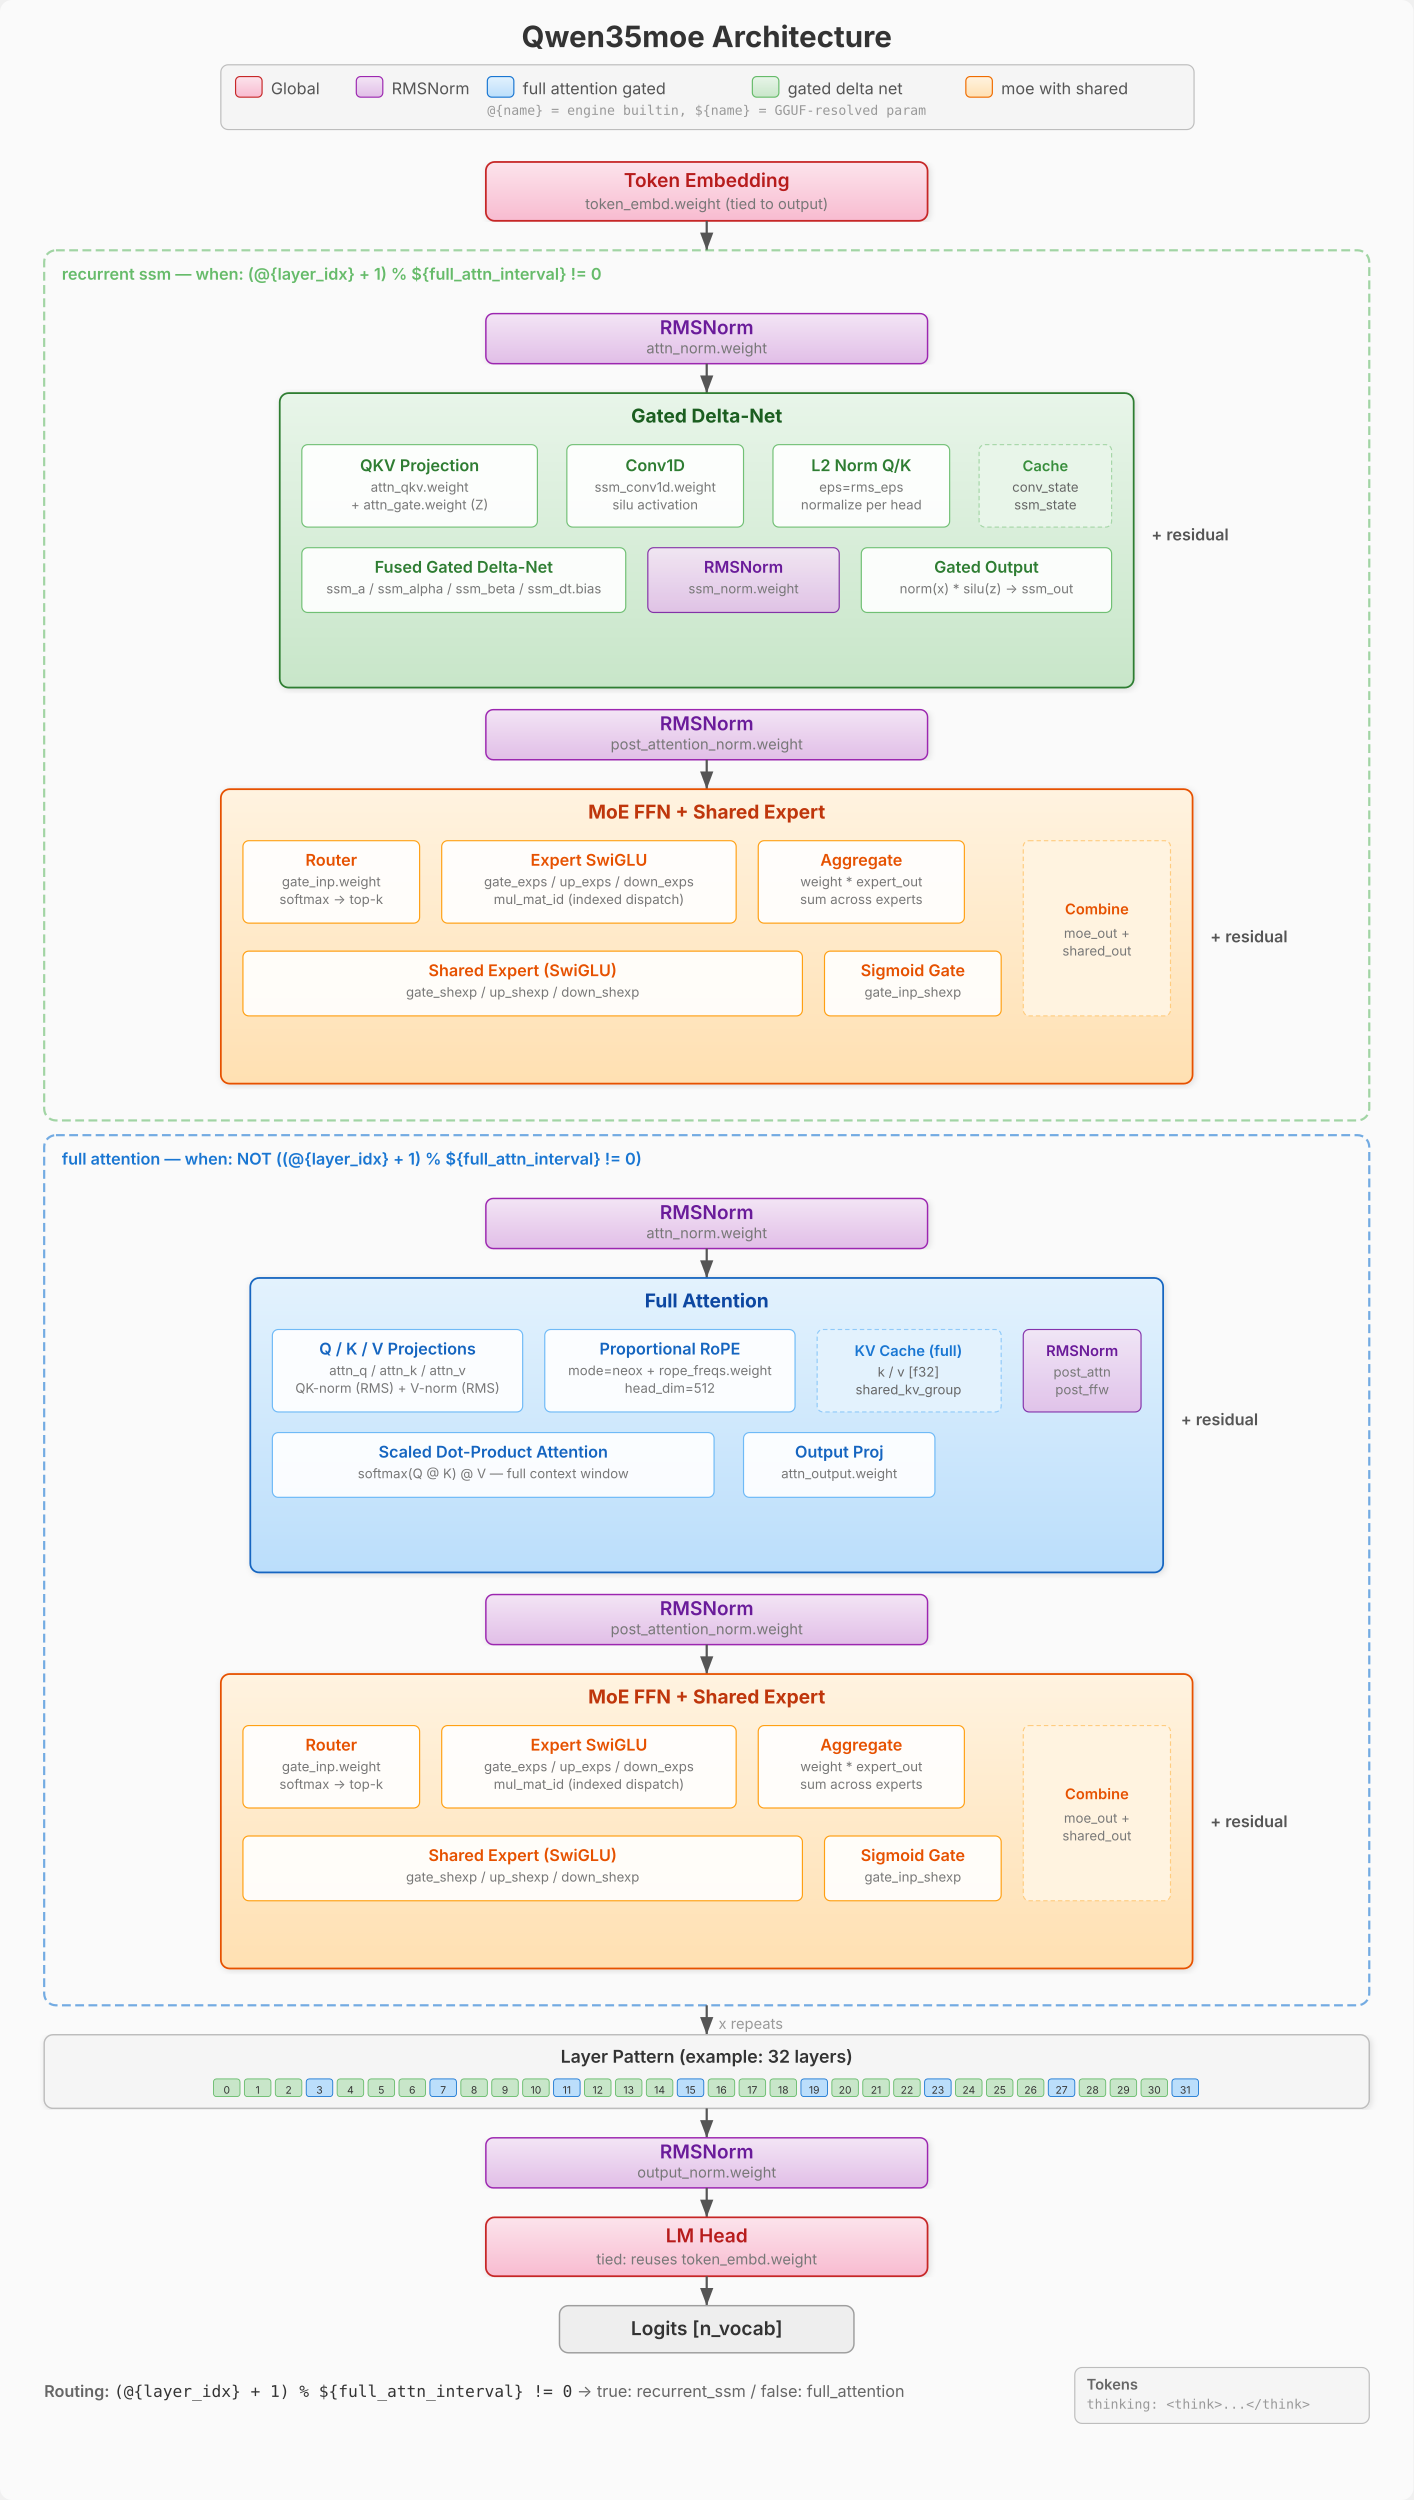
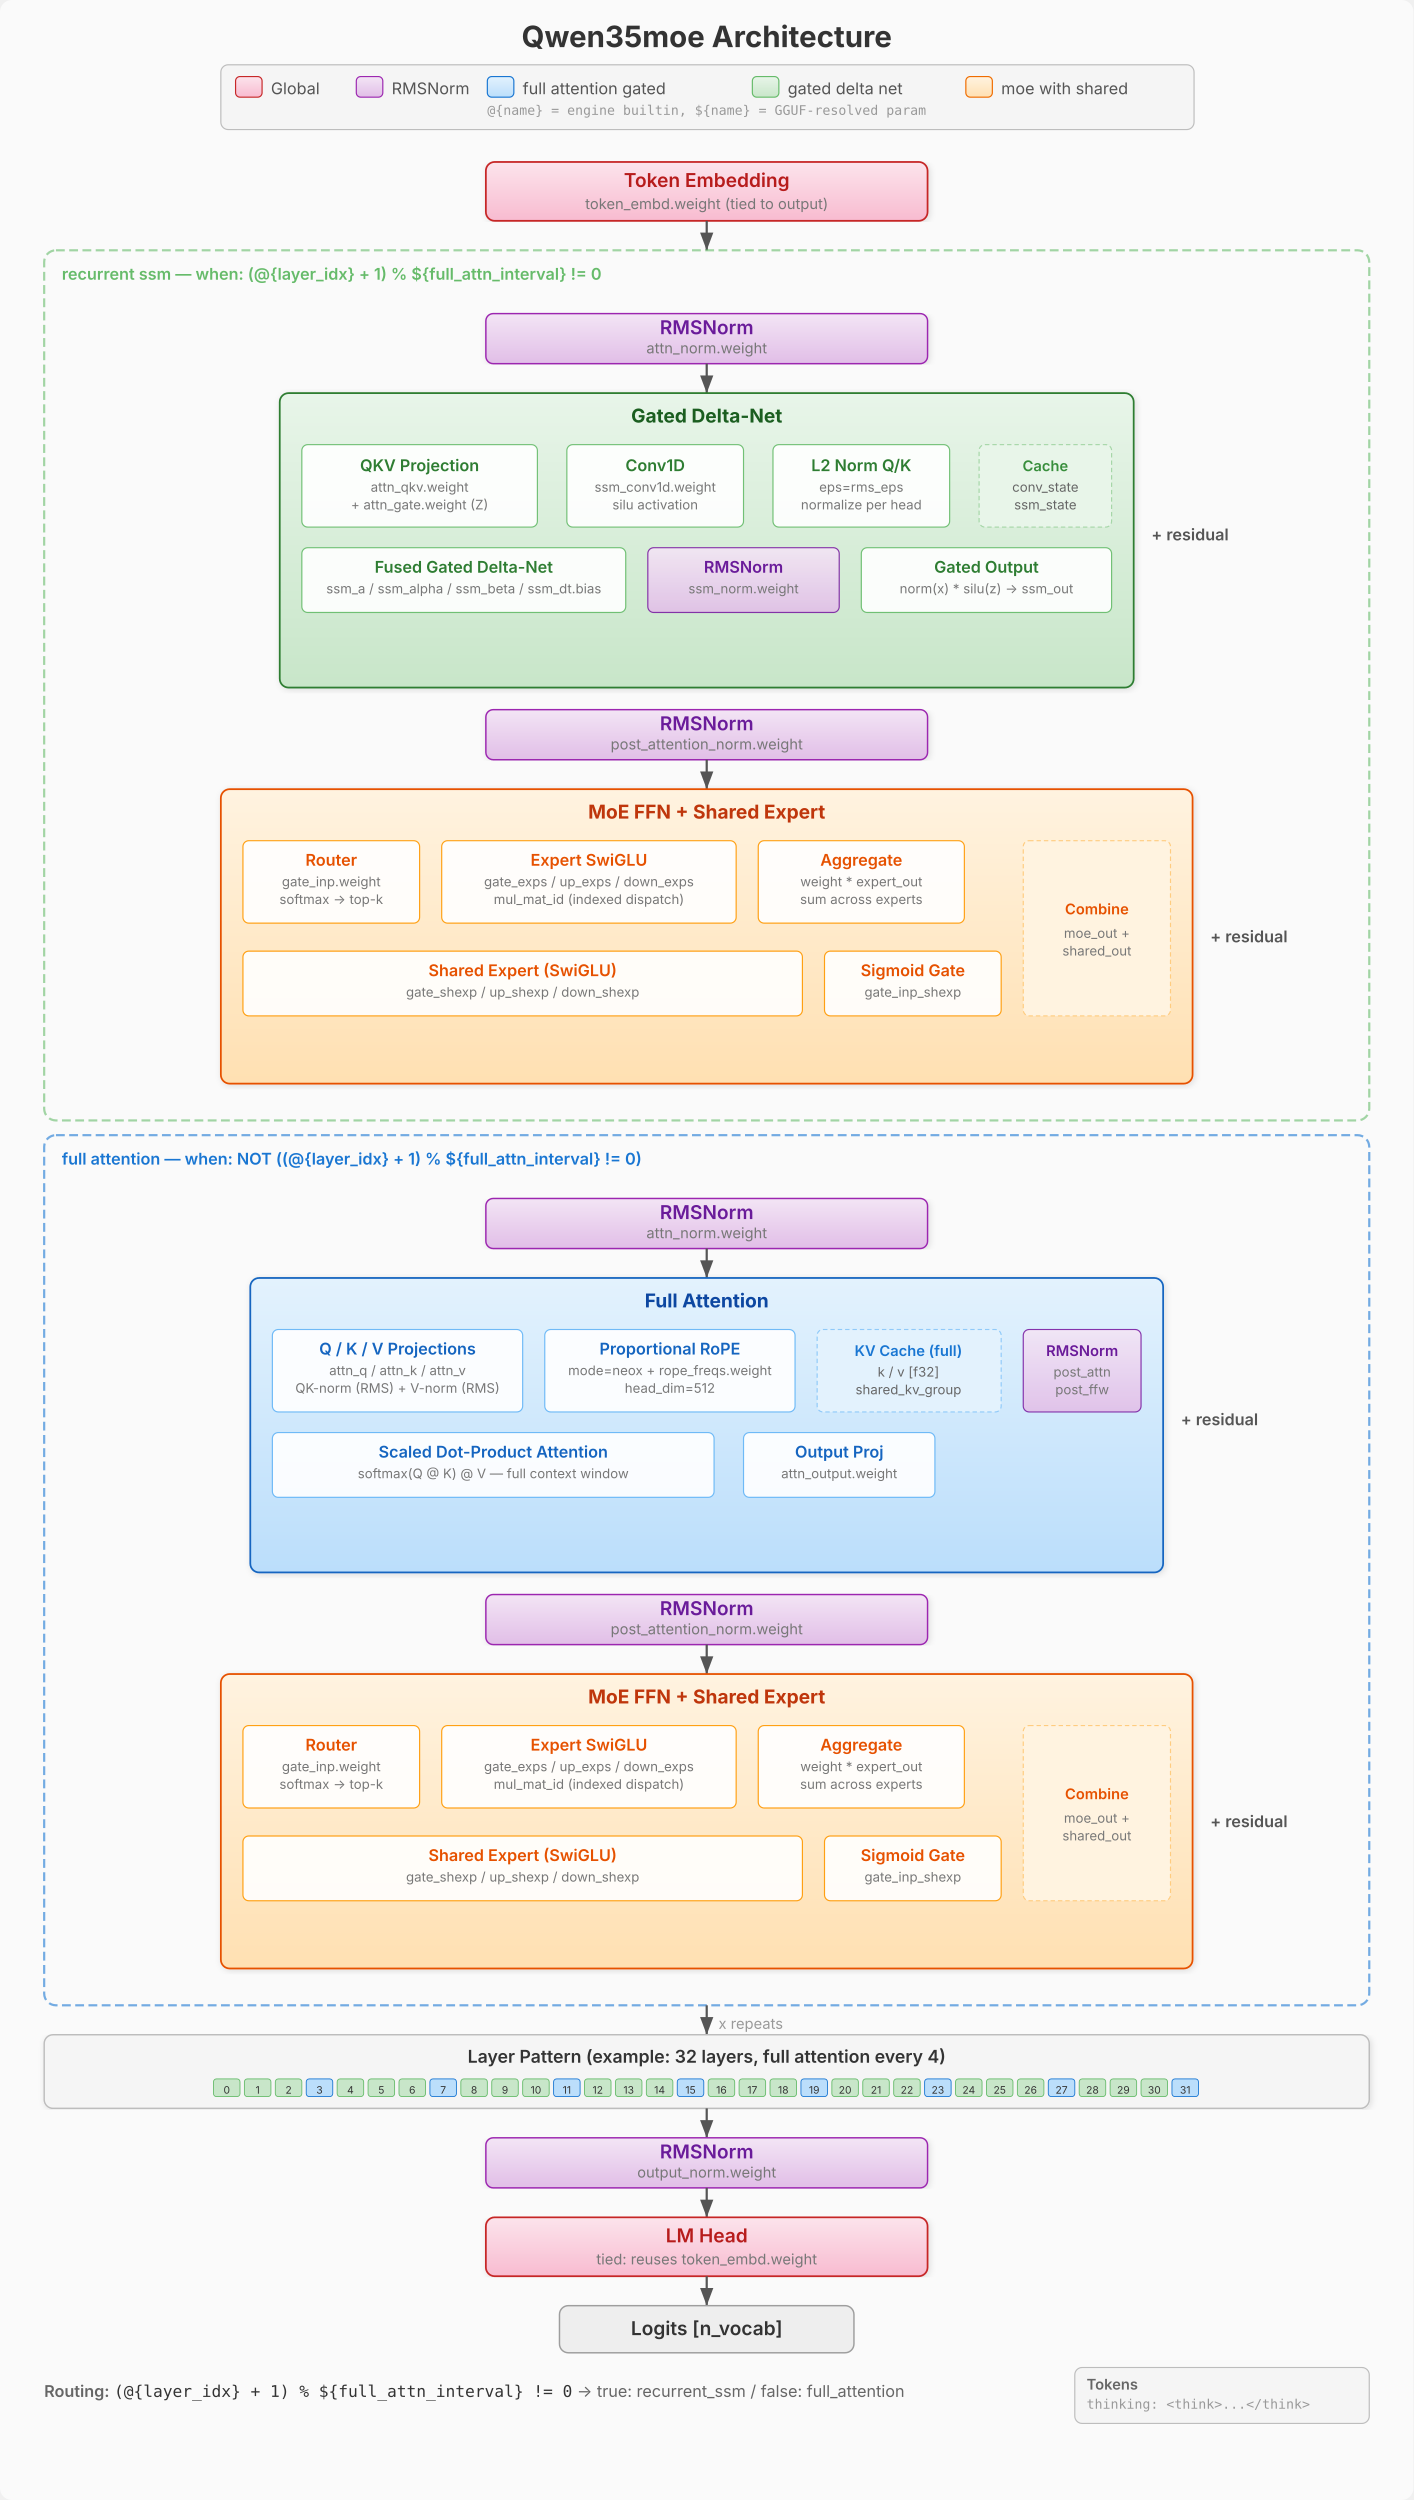
<svg xmlns="http://www.w3.org/2000/svg" viewBox="0 0 960 1698" font-family="system-ui, -apple-system, sans-serif" font-size="13">
  <defs>
    <marker id="arrow" markerWidth="8" markerHeight="6" refX="8" refY="3" orient="auto">
      <path d="M0,0 L8,3 L0,6" fill="#555555" />
    </marker>
    <linearGradient id="ssmGrad" x1="0" y1="0" x2="0" y2="1">
      <stop offset="0%" stop-color="#e8f5e9" />
      <stop offset="100%" stop-color="#c8e6c9" />
    </linearGradient>
    <linearGradient id="attnGrad" x1="0" y1="0" x2="0" y2="1">
      <stop offset="0%" stop-color="#e3f2fd" />
      <stop offset="100%" stop-color="#bbdefb" />
    </linearGradient>
    <linearGradient id="swaGrad" x1="0" y1="0" x2="0" y2="1">
-       <stop offset="0%" stop-color="#e0f7fa" />
-       <stop offset="100%" stop-color="#b2dfdb" />
+       <stop offset="0%" stop-color="#e8f5e9" />
+       <stop offset="100%" stop-color="#c8e6c9" />
    </linearGradient>
    <linearGradient id="ffnGrad" x1="0" y1="0" x2="0" y2="1">
      <stop offset="0%" stop-color="#fff3e0" />
      <stop offset="100%" stop-color="#ffe0b2" />
    </linearGradient>
    <linearGradient id="normGrad" x1="0" y1="0" x2="0" y2="1">
      <stop offset="0%" stop-color="#f3e5f5" />
      <stop offset="100%" stop-color="#e1bee7" />
    </linearGradient>
    <linearGradient id="globalGrad" x1="0" y1="0" x2="0" y2="1">
      <stop offset="0%" stop-color="#fce4ec" />
      <stop offset="100%" stop-color="#f8bbd0" />
    </linearGradient>
    <filter id="shadow" x="-2%" y="-2%" width="104%" height="104%">
      <feDropShadow dx="1" dy="1" stdDeviation="2" flood-opacity="0.12" />
    </filter>
    <g id="block_full_attention">
      <g>
        <rect width="620" height="200" rx="6" fill="url(#attnGrad)" stroke="#1565c0" stroke-width="1.2" filter="url(#shadow)" />
        <text x="310" y="20" text-anchor="middle" font-weight="700" font-size="13" fill="#0d47a1">Full Attention</text>
        <g transform="translate(15, 35)">
          <rect width="170" height="56" rx="4" fill="#fff" stroke="#64b5f6" stroke-width="0.8" opacity="0.9" />
          <text x="85" y="17" text-anchor="middle" font-size="11" font-weight="600" fill="#1565c0">Q / K / V Projections</text>
          <text x="85" y="31" text-anchor="middle" font-size="9" fill="#777">attn_q / attn_k / attn_v</text>
          <text x="85" y="43" text-anchor="middle" font-size="9" fill="#777">QK-norm (RMS) + V-norm (RMS)</text>
        </g>
        <g transform="translate(200, 35)">
          <rect width="170" height="56" rx="4" fill="#fff" stroke="#64b5f6" stroke-width="0.8" opacity="0.9" />
          <text x="85" y="17" text-anchor="middle" font-size="11" font-weight="600" fill="#1565c0">Proportional RoPE</text>
          <text x="85" y="31" text-anchor="middle" font-size="9" fill="#777">mode=neox + rope_freqs.weight</text>
          <text x="85" y="43" text-anchor="middle" font-size="9" fill="#777">head_dim=512</text>
        </g>
        <g transform="translate(15, 105)">
          <rect width="300" height="44" rx="4" fill="#fff" stroke="#64b5f6" stroke-width="0.8" opacity="0.9" />
          <text x="150" y="17" text-anchor="middle" font-size="11" font-weight="600" fill="#1565c0">Scaled Dot-Product Attention</text>
          <text x="150" y="31" text-anchor="middle" font-size="9" fill="#777">softmax(Q @ K) @ V — full context window</text>
        </g>
        <g transform="translate(335, 105)">
          <rect width="130" height="44" rx="4" fill="#fff" stroke="#64b5f6" stroke-width="0.8" opacity="0.9" />
          <text x="65" y="17" text-anchor="middle" font-size="11" font-weight="600" fill="#1565c0">Output Proj</text>
          <text x="65" y="31" text-anchor="middle" font-size="9" fill="#777">attn_output.weight</text>
        </g>
        <g transform="translate(385, 35)">
          <rect width="125" height="56" rx="4" fill="#e3f2fd" stroke="#90caf9" stroke-width="0.8" stroke-dasharray="3,2" />
          <text x="62" y="18" text-anchor="middle" font-size="10" font-weight="600" fill="#1976d2">KV Cache (full)</text>
          <text x="62" y="32" text-anchor="middle" font-size="9" fill="#666">k / v [f32]</text>
          <text x="62" y="44" text-anchor="middle" font-size="9" fill="#666">shared_kv_group</text>
        </g>
        <g transform="translate(525, 35)">
          <rect width="80" height="56" rx="4" fill="url(#normGrad)" stroke="#7b1fa2" stroke-width="0.8" opacity="0.9" />
          <text x="40" y="18" text-anchor="middle" font-size="10" font-weight="600" fill="#6a1b9a">RMSNorm</text>
          <text x="40" y="32" text-anchor="middle" font-size="9" fill="#777">post_attn</text>
          <text x="40" y="44" text-anchor="middle" font-size="9" fill="#777">post_ffw</text>
        </g>
      </g>
    </g>
    <g id="block_recurrent_ssm">
      <g>
        <rect width="580" height="200" rx="6" fill="url(#ssmGrad)" stroke="#2e7d32" stroke-width="1.2" filter="url(#shadow)" />
        <text x="290" y="20" text-anchor="middle" font-weight="700" font-size="13" fill="#1b5e20">Gated Delta-Net</text>
        <g transform="translate(15, 35)">
          <rect width="160" height="56" rx="4" fill="#fff" stroke="#66bb6a" stroke-width="0.8" opacity="0.9" />
          <text x="80" y="18" text-anchor="middle" font-size="11" font-weight="600" fill="#2e7d32">QKV Projection</text>
          <text x="80" y="32" text-anchor="middle" font-size="9" fill="#777">attn_qkv.weight</text>
          <text x="80" y="44" text-anchor="middle" font-size="9" fill="#777">+ attn_gate.weight (Z)</text>
        </g>
        <g transform="translate(195, 35)">
          <rect width="120" height="56" rx="4" fill="#fff" stroke="#66bb6a" stroke-width="0.8" opacity="0.9" />
          <text x="60" y="18" text-anchor="middle" font-size="11" font-weight="600" fill="#2e7d32">Conv1D</text>
          <text x="60" y="32" text-anchor="middle" font-size="9" fill="#777">ssm_conv1d.weight</text>
          <text x="60" y="44" text-anchor="middle" font-size="9" fill="#777">silu activation</text>
        </g>
        <g transform="translate(335, 35)">
          <rect width="120" height="56" rx="4" fill="#fff" stroke="#66bb6a" stroke-width="0.8" opacity="0.9" />
          <text x="60" y="18" text-anchor="middle" font-size="11" font-weight="600" fill="#2e7d32">L2 Norm Q/K</text>
          <text x="60" y="32" text-anchor="middle" font-size="9" fill="#777">eps=rms_eps</text>
          <text x="60" y="44" text-anchor="middle" font-size="9" fill="#777">normalize per head</text>
        </g>
        <g transform="translate(15, 105)">
          <rect width="220" height="44" rx="4" fill="#fff" stroke="#66bb6a" stroke-width="0.8" opacity="0.9" />
          <text x="110" y="17" text-anchor="middle" font-size="11" font-weight="600" fill="#2e7d32">Fused Gated Delta-Net</text>
          <text x="110" y="31" text-anchor="middle" font-size="9" fill="#777">ssm_a / ssm_alpha / ssm_beta / ssm_dt.bias</text>
        </g>
        <g transform="translate(250, 105)">
          <rect width="130" height="44" rx="4" fill="url(#normGrad)" stroke="#7b1fa2" stroke-width="0.8" opacity="0.9" />
          <text x="65" y="17" text-anchor="middle" font-size="11" font-weight="600" fill="#6a1b9a">RMSNorm</text>
          <text x="65" y="31" text-anchor="middle" font-size="9" fill="#777">ssm_norm.weight</text>
        </g>
        <g transform="translate(395, 105)">
          <rect width="170" height="44" rx="4" fill="#fff" stroke="#66bb6a" stroke-width="0.8" opacity="0.9" />
          <text x="85" y="17" text-anchor="middle" font-size="11" font-weight="600" fill="#2e7d32">Gated Output</text>
          <text x="85" y="31" text-anchor="middle" font-size="9" fill="#777">norm(x) * silu(z) -&gt; ssm_out</text>
        </g>
        <g transform="translate(475, 35)">
          <rect width="90" height="56" rx="4" fill="#e8f5e9" stroke="#a5d6a7" stroke-width="0.8" stroke-dasharray="3,2" />
          <text x="45" y="18" text-anchor="middle" font-size="10" font-weight="600" fill="#388e3c">Cache</text>
          <text x="45" y="32" text-anchor="middle" font-size="9" fill="#666">conv_state</text>
          <text x="45" y="44" text-anchor="middle" font-size="9" fill="#666">ssm_state</text>
        </g>
      </g>
    </g>
    <g id="block_moe_with_shared">
      <g>
        <rect width="660" height="200" rx="6" fill="url(#ffnGrad)" stroke="#e65100" stroke-width="1.2" filter="url(#shadow)" />
        <text x="330" y="20" text-anchor="middle" font-weight="700" font-size="13" fill="#bf360c">MoE FFN + Shared Expert</text>
        <g transform="translate(15, 35)">
          <rect width="120" height="56" rx="4" fill="#fff" stroke="#ff9800" stroke-width="0.8" opacity="0.9" />
          <text x="60" y="17" text-anchor="middle" font-size="11" font-weight="600" fill="#e65100">Router</text>
          <text x="60" y="31" text-anchor="middle" font-size="9" fill="#777">gate_inp.weight</text>
          <text x="60" y="43" text-anchor="middle" font-size="9" fill="#777">softmax -&gt; top-k</text>
        </g>
        <g transform="translate(150, 35)">
          <rect width="200" height="56" rx="4" fill="#fff" stroke="#ff9800" stroke-width="0.8" opacity="0.9" />
          <text x="100" y="17" text-anchor="middle" font-size="11" font-weight="600" fill="#e65100">Expert SwiGLU</text>
          <text x="100" y="31" text-anchor="middle" font-size="9" fill="#777">gate_exps / up_exps / down_exps</text>
          <text x="100" y="43" text-anchor="middle" font-size="9" fill="#777">mul_mat_id (indexed dispatch)</text>
        </g>
        <g transform="translate(365, 35)">
          <rect width="140" height="56" rx="4" fill="#fff" stroke="#ff9800" stroke-width="0.8" opacity="0.9" />
          <text x="70" y="17" text-anchor="middle" font-size="11" font-weight="600" fill="#e65100">Aggregate</text>
          <text x="70" y="31" text-anchor="middle" font-size="9" fill="#777">weight * expert_out</text>
          <text x="70" y="43" text-anchor="middle" font-size="9" fill="#777">sum across experts</text>
        </g>
        <g transform="translate(15, 110)">
          <rect width="380" height="44" rx="4" fill="#fff" stroke="#ff9800" stroke-width="0.8" opacity="0.9" />
          <text x="190" y="17" text-anchor="middle" font-size="11" font-weight="600" fill="#e65100">Shared Expert (SwiGLU)</text>
          <text x="190" y="31" text-anchor="middle" font-size="9" fill="#777">gate_shexp / up_shexp / down_shexp</text>
        </g>
        <g transform="translate(410, 110)">
          <rect width="120" height="44" rx="4" fill="#fff" stroke="#ff9800" stroke-width="0.8" opacity="0.9" />
          <text x="60" y="17" text-anchor="middle" font-size="11" font-weight="600" fill="#e65100">Sigmoid Gate</text>
          <text x="60" y="31" text-anchor="middle" font-size="9" fill="#777">gate_inp_shexp</text>
        </g>
        <g transform="translate(545, 35)">
          <rect width="100" height="119" rx="4" fill="#fff3e0" stroke="#ffcc80" stroke-width="0.8" stroke-dasharray="3,2" />
          <text x="50" y="50" text-anchor="middle" font-size="10" font-weight="600" fill="#e65100">Combine</text>
          <text x="50" y="66" text-anchor="middle" font-size="9" fill="#777">moe_out +</text>
          <text x="50" y="78" text-anchor="middle" font-size="9" fill="#777">shared_out</text>
        </g>
      </g>
    </g>
  </defs>
  <rect width="960" height="1698" fill="#fafafa" rx="8" />
  <text x="480" y="32" text-anchor="middle" font-size="20" font-weight="bold" fill="#333333">Qwen35moe Architecture</text>
  <rect x="150" y="44" width="661" height="44" rx="5" fill="#f5f5f5" stroke="#bdbdbd" stroke-width="0.8" />
  <g transform="translate(160, 52)">
    <rect x="0" width="18" height="14" rx="3" fill="url(#globalGrad)" stroke="#C62828" stroke-width="0.8" />
    <text x="24" y="12" font-size="11" fill="#555555">Global</text>
    <rect x="82" width="18" height="14" rx="3" fill="url(#normGrad)" stroke="#9C27B0" stroke-width="0.8" />
    <text x="106" y="12" font-size="11" fill="#555555">RMSNorm</text>
    <rect x="171" width="18" height="14" rx="3" fill="url(#attnGrad)" stroke="#1976D2" stroke-width="0.8" />
    <text x="195" y="12" font-size="11" fill="#555555">full attention gated</text>
    <rect x="351" width="18" height="14" rx="3" fill="url(#ssmGrad)" stroke="#66BB6A" stroke-width="0.8" />
    <text x="375" y="12" font-size="11" fill="#555555">gated delta net</text>
    <rect x="496" width="18" height="14" rx="3" fill="url(#ffnGrad)" stroke="#EF6C00" stroke-width="0.8" />
    <text x="520" y="12" font-size="11" fill="#555555">moe with shared</text>
  </g>
  <text x="480" y="78" text-anchor="middle" font-size="9" fill="#999999" font-family="monospace">@{name} = engine builtin, ${name} = GGUF-resolved param</text>
  <g transform="translate(330, 110)">
    <rect width="300" height="40" rx="6" fill="url(#globalGrad)" stroke="#C62828" stroke-width="1.2" filter="url(#shadow)" />
    <text x="150" y="17" text-anchor="middle" font-weight="600" fill="#b71c1c">Token Embedding</text>
    <text x="150" y="32" text-anchor="middle" font-size="10" fill="#777777">token_embd.weight (tied to output)</text>
  </g>
  <line x1="480" y1="150" x2="480" y2="170" stroke="#555555" stroke-width="1.5" marker-end="url(#arrow)" />
  <rect x="30" y="170" width="900" height="591" rx="8" fill="none" stroke="#66BB6A" stroke-width="1.5" stroke-dasharray="6,3" opacity="0.6" />
  <text x="42" y="190" font-size="11" font-weight="600" fill="#66BB6A">recurrent ssm — when: (@{layer_idx} + 1) % ${full_attn_interval} != 0</text>
  <g transform="translate(330, 213)">
    <rect width="300" height="34" rx="5" fill="url(#normGrad)" stroke="#9C27B0" stroke-width="1" filter="url(#shadow)" />
    <text x="150" y="14" text-anchor="middle" font-weight="600" fill="#6a1b9a">RMSNorm</text>
    <text x="150" y="27" text-anchor="middle" font-size="10" fill="#777777">attn_norm.weight</text>
  </g>
  <line x1="480" y1="247" x2="480" y2="267" stroke="#555555" stroke-width="1.5" marker-end="url(#arrow)" />
  <use href="#block_recurrent_ssm" transform="translate(190, 267)" />
  <text x="782" y="367" font-size="11" fill="#555555" font-weight="600">+ residual</text>
  <g transform="translate(330, 482)">
    <rect width="300" height="34" rx="5" fill="url(#normGrad)" stroke="#9C27B0" stroke-width="1" filter="url(#shadow)" />
    <text x="150" y="14" text-anchor="middle" font-weight="600" fill="#6a1b9a">RMSNorm</text>
    <text x="150" y="27" text-anchor="middle" font-size="10" fill="#777777">post_attention_norm.weight</text>
  </g>
  <line x1="480" y1="516" x2="480" y2="536" stroke="#555555" stroke-width="1.5" marker-end="url(#arrow)" />
  <use href="#block_moe_with_shared" transform="translate(150, 536)" />
  <text x="822" y="640" font-size="11" fill="#555555" font-weight="600">+ residual</text>
  <rect x="30" y="771" width="900" height="591" rx="8" fill="none" stroke="#1976D2" stroke-width="1.5" stroke-dasharray="6,3" opacity="0.6" />
  <text x="42" y="791" font-size="11" font-weight="600" fill="#1976D2">full attention — when: NOT ((@{layer_idx} + 1) % ${full_attn_interval} != 0)</text>
  <g transform="translate(330, 814)">
    <rect width="300" height="34" rx="5" fill="url(#normGrad)" stroke="#9C27B0" stroke-width="1" filter="url(#shadow)" />
    <text x="150" y="14" text-anchor="middle" font-weight="600" fill="#6a1b9a">RMSNorm</text>
    <text x="150" y="27" text-anchor="middle" font-size="10" fill="#777777">attn_norm.weight</text>
  </g>
  <line x1="480" y1="848" x2="480" y2="868" stroke="#555555" stroke-width="1.5" marker-end="url(#arrow)" />
  <use href="#block_full_attention" transform="translate(170, 868)" />
  <text x="802" y="968" font-size="11" fill="#555555" font-weight="600">+ residual</text>
  <g transform="translate(330, 1083)">
    <rect width="300" height="34" rx="5" fill="url(#normGrad)" stroke="#9C27B0" stroke-width="1" filter="url(#shadow)" />
    <text x="150" y="14" text-anchor="middle" font-weight="600" fill="#6a1b9a">RMSNorm</text>
    <text x="150" y="27" text-anchor="middle" font-size="10" fill="#777777">post_attention_norm.weight</text>
  </g>
  <line x1="480" y1="1117" x2="480" y2="1137" stroke="#555555" stroke-width="1.5" marker-end="url(#arrow)" />
  <use href="#block_moe_with_shared" transform="translate(150, 1137)" />
  <text x="822" y="1241" font-size="11" fill="#555555" font-weight="600">+ residual</text>
  <line x1="480" y1="1362" x2="480" y2="1382" stroke="#555555" stroke-width="1.5" marker-end="url(#arrow)" />
  <text x="488" y="1378" font-size="10" fill="#999999">x repeats</text>
  <g transform="translate(30, 1382)">
    <rect width="900" height="50" rx="6" fill="#f5f5f5" stroke="#bdbdbd" stroke-width="1" filter="url(#shadow)" />
-     <text x="450" y="19" text-anchor="middle" font-size="12" font-weight="600" fill="#333333">Layer Pattern (example: 32 layers)</text>
+     <text x="450" y="19" text-anchor="middle" font-size="12" font-weight="600" fill="#333333">Layer Pattern (example: 32 layers, full attention every 4)</text>
    <g transform="translate(115, 30)">
      <rect x="0" width="18" height="12" rx="2" fill="#c8e6c9" stroke="#66BB6A" stroke-width="0.6" />
      <text x="9" y="10" text-anchor="middle" font-size="7" fill="#333333">0</text>
      <rect x="21" width="18" height="12" rx="2" fill="#c8e6c9" stroke="#66BB6A" stroke-width="0.6" />
      <text x="30" y="10" text-anchor="middle" font-size="7" fill="#333333">1</text>
      <rect x="42" width="18" height="12" rx="2" fill="#c8e6c9" stroke="#66BB6A" stroke-width="0.6" />
      <text x="51" y="10" text-anchor="middle" font-size="7" fill="#333333">2</text>
      <rect x="63" width="18" height="12" rx="2" fill="#bbdefb" stroke="#1976D2" stroke-width="0.6" />
      <text x="72" y="10" text-anchor="middle" font-size="7" fill="#333333">3</text>
      <rect x="84" width="18" height="12" rx="2" fill="#c8e6c9" stroke="#66BB6A" stroke-width="0.6" />
      <text x="93" y="10" text-anchor="middle" font-size="7" fill="#333333">4</text>
      <rect x="105" width="18" height="12" rx="2" fill="#c8e6c9" stroke="#66BB6A" stroke-width="0.6" />
      <text x="114" y="10" text-anchor="middle" font-size="7" fill="#333333">5</text>
      <rect x="126" width="18" height="12" rx="2" fill="#c8e6c9" stroke="#66BB6A" stroke-width="0.6" />
      <text x="135" y="10" text-anchor="middle" font-size="7" fill="#333333">6</text>
      <rect x="147" width="18" height="12" rx="2" fill="#bbdefb" stroke="#1976D2" stroke-width="0.6" />
      <text x="156" y="10" text-anchor="middle" font-size="7" fill="#333333">7</text>
      <rect x="168" width="18" height="12" rx="2" fill="#c8e6c9" stroke="#66BB6A" stroke-width="0.6" />
      <text x="177" y="10" text-anchor="middle" font-size="7" fill="#333333">8</text>
      <rect x="189" width="18" height="12" rx="2" fill="#c8e6c9" stroke="#66BB6A" stroke-width="0.6" />
      <text x="198" y="10" text-anchor="middle" font-size="7" fill="#333333">9</text>
      <rect x="210" width="18" height="12" rx="2" fill="#c8e6c9" stroke="#66BB6A" stroke-width="0.6" />
      <text x="219" y="10" text-anchor="middle" font-size="7" fill="#333333">10</text>
      <rect x="231" width="18" height="12" rx="2" fill="#bbdefb" stroke="#1976D2" stroke-width="0.6" />
      <text x="240" y="10" text-anchor="middle" font-size="7" fill="#333333">11</text>
      <rect x="252" width="18" height="12" rx="2" fill="#c8e6c9" stroke="#66BB6A" stroke-width="0.6" />
      <text x="261" y="10" text-anchor="middle" font-size="7" fill="#333333">12</text>
      <rect x="273" width="18" height="12" rx="2" fill="#c8e6c9" stroke="#66BB6A" stroke-width="0.6" />
      <text x="282" y="10" text-anchor="middle" font-size="7" fill="#333333">13</text>
      <rect x="294" width="18" height="12" rx="2" fill="#c8e6c9" stroke="#66BB6A" stroke-width="0.6" />
      <text x="303" y="10" text-anchor="middle" font-size="7" fill="#333333">14</text>
      <rect x="315" width="18" height="12" rx="2" fill="#bbdefb" stroke="#1976D2" stroke-width="0.6" />
      <text x="324" y="10" text-anchor="middle" font-size="7" fill="#333333">15</text>
      <rect x="336" width="18" height="12" rx="2" fill="#c8e6c9" stroke="#66BB6A" stroke-width="0.6" />
      <text x="345" y="10" text-anchor="middle" font-size="7" fill="#333333">16</text>
      <rect x="357" width="18" height="12" rx="2" fill="#c8e6c9" stroke="#66BB6A" stroke-width="0.6" />
      <text x="366" y="10" text-anchor="middle" font-size="7" fill="#333333">17</text>
      <rect x="378" width="18" height="12" rx="2" fill="#c8e6c9" stroke="#66BB6A" stroke-width="0.6" />
      <text x="387" y="10" text-anchor="middle" font-size="7" fill="#333333">18</text>
      <rect x="399" width="18" height="12" rx="2" fill="#bbdefb" stroke="#1976D2" stroke-width="0.6" />
      <text x="408" y="10" text-anchor="middle" font-size="7" fill="#333333">19</text>
      <rect x="420" width="18" height="12" rx="2" fill="#c8e6c9" stroke="#66BB6A" stroke-width="0.6" />
      <text x="429" y="10" text-anchor="middle" font-size="7" fill="#333333">20</text>
      <rect x="441" width="18" height="12" rx="2" fill="#c8e6c9" stroke="#66BB6A" stroke-width="0.6" />
      <text x="450" y="10" text-anchor="middle" font-size="7" fill="#333333">21</text>
      <rect x="462" width="18" height="12" rx="2" fill="#c8e6c9" stroke="#66BB6A" stroke-width="0.6" />
      <text x="471" y="10" text-anchor="middle" font-size="7" fill="#333333">22</text>
      <rect x="483" width="18" height="12" rx="2" fill="#bbdefb" stroke="#1976D2" stroke-width="0.6" />
      <text x="492" y="10" text-anchor="middle" font-size="7" fill="#333333">23</text>
      <rect x="504" width="18" height="12" rx="2" fill="#c8e6c9" stroke="#66BB6A" stroke-width="0.6" />
      <text x="513" y="10" text-anchor="middle" font-size="7" fill="#333333">24</text>
      <rect x="525" width="18" height="12" rx="2" fill="#c8e6c9" stroke="#66BB6A" stroke-width="0.6" />
      <text x="534" y="10" text-anchor="middle" font-size="7" fill="#333333">25</text>
      <rect x="546" width="18" height="12" rx="2" fill="#c8e6c9" stroke="#66BB6A" stroke-width="0.6" />
      <text x="555" y="10" text-anchor="middle" font-size="7" fill="#333333">26</text>
      <rect x="567" width="18" height="12" rx="2" fill="#bbdefb" stroke="#1976D2" stroke-width="0.6" />
      <text x="576" y="10" text-anchor="middle" font-size="7" fill="#333333">27</text>
      <rect x="588" width="18" height="12" rx="2" fill="#c8e6c9" stroke="#66BB6A" stroke-width="0.6" />
      <text x="597" y="10" text-anchor="middle" font-size="7" fill="#333333">28</text>
      <rect x="609" width="18" height="12" rx="2" fill="#c8e6c9" stroke="#66BB6A" stroke-width="0.6" />
      <text x="618" y="10" text-anchor="middle" font-size="7" fill="#333333">29</text>
      <rect x="630" width="18" height="12" rx="2" fill="#c8e6c9" stroke="#66BB6A" stroke-width="0.6" />
      <text x="639" y="10" text-anchor="middle" font-size="7" fill="#333333">30</text>
      <rect x="651" width="18" height="12" rx="2" fill="#bbdefb" stroke="#1976D2" stroke-width="0.6" />
      <text x="660" y="10" text-anchor="middle" font-size="7" fill="#333333">31</text>
    </g>
  </g>
  <line x1="480" y1="1432" x2="480" y2="1452" stroke="#555555" stroke-width="1.5" marker-end="url(#arrow)" />
  <g transform="translate(330, 1452)">
    <rect width="300" height="34" rx="5" fill="url(#normGrad)" stroke="#9C27B0" stroke-width="1" filter="url(#shadow)" />
    <text x="150" y="14" text-anchor="middle" font-weight="600" fill="#6a1b9a">RMSNorm</text>
    <text x="150" y="27" text-anchor="middle" font-size="10" fill="#777777">output_norm.weight</text>
  </g>
  <line x1="480" y1="1486" x2="480" y2="1506" stroke="#555555" stroke-width="1.5" marker-end="url(#arrow)" />
  <g transform="translate(330, 1506)">
    <rect width="300" height="40" rx="6" fill="url(#globalGrad)" stroke="#C62828" stroke-width="1.2" filter="url(#shadow)" />
    <text x="150" y="17" text-anchor="middle" font-weight="600" fill="#b71c1c">LM Head</text>
    <text x="150" y="32" text-anchor="middle" font-size="10" fill="#777777">tied: reuses token_embd.weight</text>
  </g>
  <line x1="480" y1="1546" x2="480" y2="1566" stroke="#555555" stroke-width="1.5" marker-end="url(#arrow)" />
  <g transform="translate(380, 1566)">
    <rect width="200" height="32" rx="6" fill="#eeeeee" stroke="#9e9e9e" stroke-width="1" />
    <text x="100" y="20" text-anchor="middle" font-weight="600" fill="#333333">Logits [n_vocab]</text>
  </g>
  <text x="30" y="1628" font-size="11" fill="#666666">
    <tspan font-weight="600">Routing:</tspan>
    <tspan font-family="monospace" fill="#333333">(@{layer_idx} + 1) % ${full_attn_interval} != 0</tspan> -&gt; true: recurrent_ssm / false: full_attention</text>
  <rect x="730" y="1608" width="200" height="38" rx="5" fill="#f5f5f5" stroke="#bdbdbd" stroke-width="0.8" />
  <text x="738" y="1623" font-size="10" font-weight="600" fill="#666666">Tokens</text>
  <text x="738" y="1636" font-size="9" fill="#999999" font-family="monospace">thinking: &lt;think&gt;...&lt;/think&gt;</text>
</svg>
